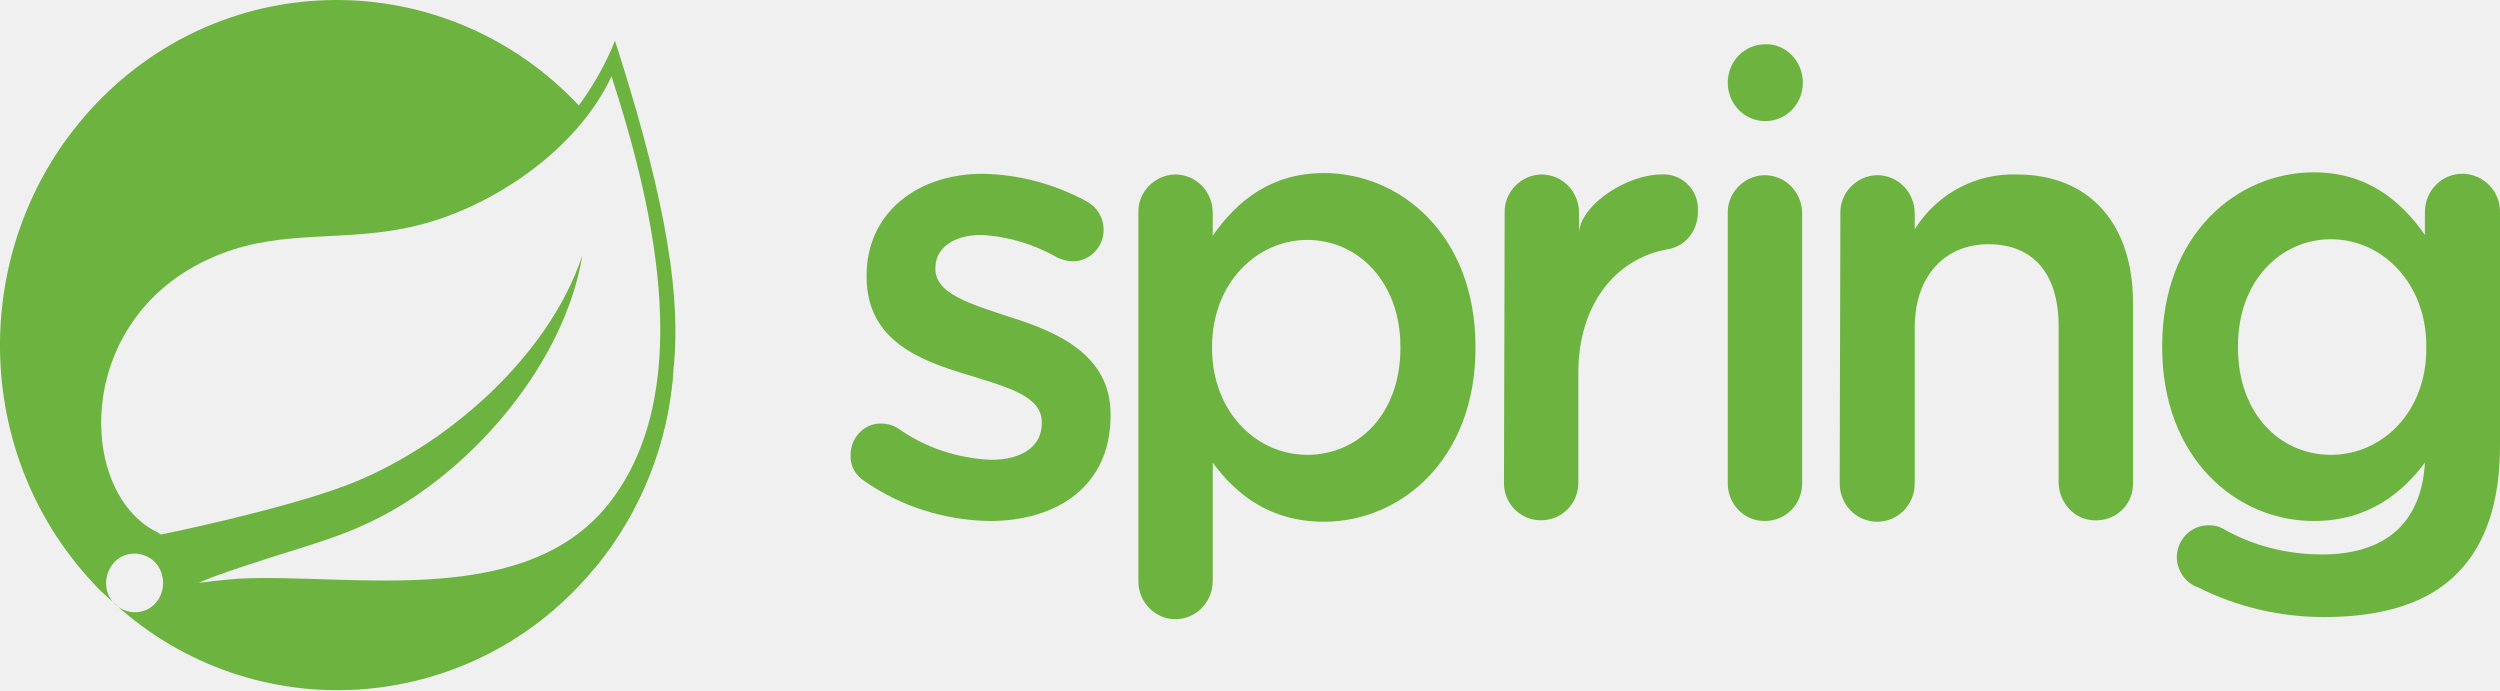
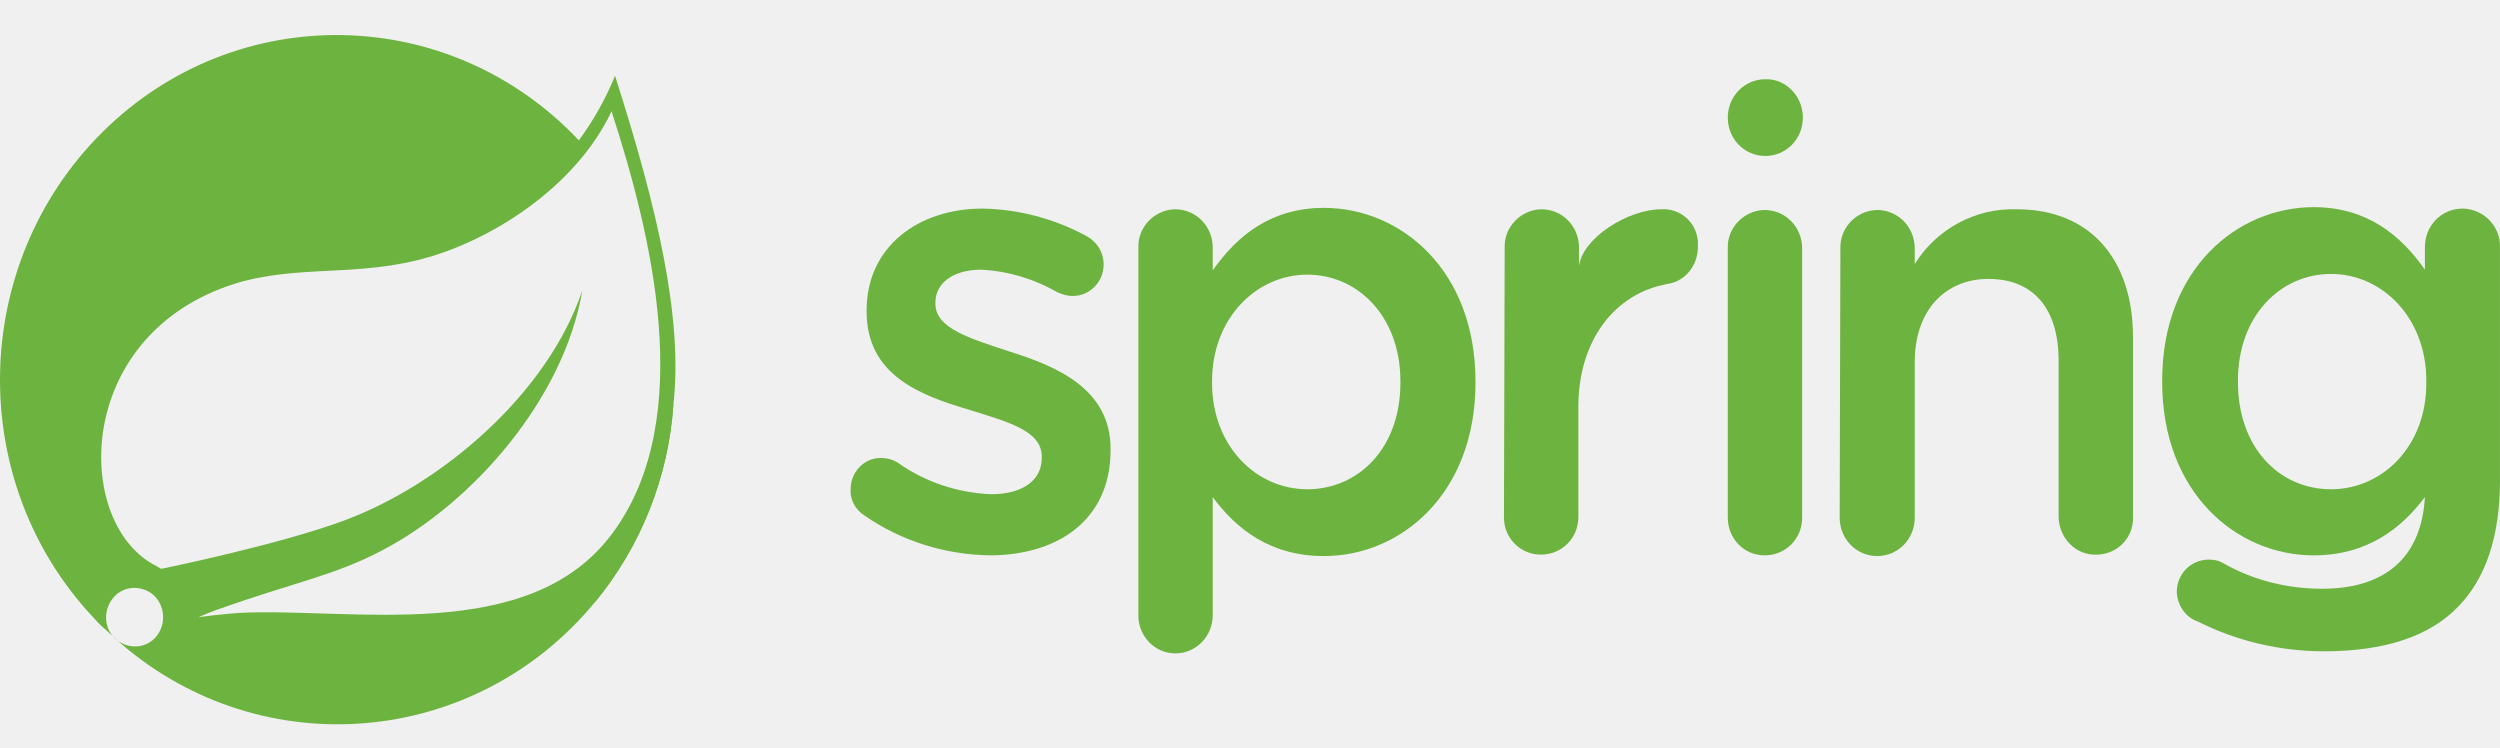
- <svg xmlns="http://www.w3.org/2000/svg" fill="none" height="45" viewBox="0 0 163 45" width="163">
-   <g fill="#6db33f">
-     <path d="m40.098 2.654c-.589 1.485-1.405 2.923-2.357 4.222-8.429-8.954-22.341-9.186-31.042-.557-8.701 8.629-8.973 22.872-.544 31.78.272.325.589.603.906.881l.816.742c9.245 7.98 23.112 6.774 30.906-2.691 2.991-3.619 4.804-8.165 5.121-12.898.634-5.614-1.042-12.851-3.807-21.48zm-29.864 36.559c-.634.835-1.813.928-2.628.278-.816-.649-.906-1.856-.272-2.691s1.813-.928 2.628-.278c.77.649.906 1.856.272 2.691zm29.728-6.727c-5.393 7.377-16.994 4.871-24.381 5.243 0 0-1.314.093-2.628.278 0 0 .498-.232 1.133-.464 5.212-1.856 7.659-2.227 10.831-3.897 5.936-3.108 11.873-9.928 13.051-16.98-2.266 6.774-9.154 12.619-15.408 14.985-4.305 1.624-12.055 3.201-12.055 3.201l-.317-.185c-5.257-2.644-5.438-14.336 4.169-18.094 4.215-1.67 8.203-.742 12.78-1.856 4.849-1.16 10.468-4.871 12.734-9.743 2.538 7.841 5.619 19.996.091 27.512z" />
-     <path d="m56.367 31.372c-.589-.371-.952-1.021-.906-1.717 0-1.113.861-2.041 1.949-2.041h.045c.363 0 .725.093 1.042.278 1.813 1.299 3.943 1.995 6.118 2.088 2.085 0 3.308-.928 3.308-2.366v-.093c0-1.717-2.266-2.273-4.758-3.062-3.127-.928-6.662-2.227-6.662-6.402v-.093c0-4.129 3.353-6.634 7.568-6.634 2.357.046 4.622.65 6.707 1.763.725.371 1.178 1.067 1.178 1.902 0 1.113-.906 2.041-1.994 2.041h-.045c-.317 0-.634-.093-.952-.232-1.541-.881-3.217-1.392-4.985-1.485-1.903 0-2.991.928-2.991 2.134v.093c0 1.624 2.311 2.273 4.804 3.108 3.127.974 6.616 2.459 6.616 6.356v.093c0 4.593-3.49 6.866-7.885 6.866-2.9-.046-5.755-.928-8.157-2.598z" />
-     <path d="m74.222 13.881c-.045-1.345 1.042-2.459 2.357-2.505h.045c1.359 0 2.447 1.113 2.447 2.505v1.485c1.586-2.273 3.807-4.083 7.251-4.083 4.985 0 9.879 4.036 9.879 11.32v.093c0 7.237-4.849 11.32-9.879 11.32-3.535 0-5.755-1.809-7.251-3.851v7.701c0 1.392-1.088 2.505-2.447 2.505-1.314 0-2.402-1.113-2.402-2.459zm17.085 8.815v-.093c0-4.222-2.764-6.959-6.072-6.959s-6.208 2.83-6.208 6.959v.093c0 4.175 2.9 6.959 6.208 6.959s6.072-2.644 6.072-6.959z" />
-     <path d="m98.104 13.881c-.045-1.345 1.042-2.459 2.357-2.505h.045c1.36 0 2.447 1.113 2.447 2.505v1.206c.227-1.856 3.218-3.712 5.348-3.712 1.223-.093 2.311.835 2.401 2.088v.371c0 1.206-.815 2.227-1.948 2.413-3.49.603-5.846 3.712-5.846 8.026v7.191c0 1.392-1.088 2.459-2.447 2.459-1.315 0-2.402-1.067-2.402-2.413 0 0 0 0 0-.046z" />
-     <path d="m112.651 13.927c-.045-1.345 1.042-2.459 2.357-2.505h.045c1.359 0 2.447 1.113 2.447 2.505v17.583c0 1.392-1.088 2.459-2.447 2.459-1.36 0-2.402-1.113-2.402-2.459z" />
-     <path d="m119.993 13.927c-.046-1.345 1.042-2.459 2.356-2.505h.045c1.36 0 2.447 1.113 2.447 2.505v1.021c1.451-2.32 3.988-3.665 6.662-3.572 4.804 0 7.568 3.294 7.568 8.351v11.738c.045 1.345-.997 2.413-2.311 2.459-.045 0-.045 0-.091 0-1.314.046-2.402-1.067-2.447-2.413v-10.253c0-3.387-1.631-5.335-4.577-5.335-2.81 0-4.804 2.041-4.804 5.428v10.16c0 1.392-1.087 2.505-2.447 2.505-1.359 0-2.447-1.113-2.447-2.505z" />
-     <path d="m160.551 11.329c-1.359 0-2.447 1.113-2.447 2.505v1.485c-1.586-2.273-3.806-4.083-7.25-4.083-4.985 0-9.88 4.036-9.88 11.32v.093c0 7.237 4.849 11.32 9.88 11.32 3.534 0 5.755-1.809 7.25-3.804-.226 3.943-2.583 5.985-6.707 5.985-2.265 0-4.531-.557-6.525-1.717-.272-.139-.544-.186-.861-.186-1.133 0-2.04.881-2.085 2.041 0 .881.544 1.717 1.36 1.995 2.583 1.299 5.392 1.949 8.247 1.949 3.852 0 6.843-.928 8.747-2.923 1.767-1.809 2.719-4.547 2.719-8.212v-15.217c.045-1.392-1.043-2.505-2.402-2.552zm-8.565 18.326c-3.353 0-6.072-2.691-6.072-7.005v-.093c0-4.222 2.764-6.959 6.072-6.959 3.309 0 6.209 2.83 6.209 6.959v.093c.045 4.176-2.855 7.005-6.209 7.005z" />
-     <path d="m117.545 5.391c0 1.392-1.087 2.505-2.447 2.505-1.359 0-2.447-1.113-2.447-2.505s1.088-2.505 2.447-2.505c1.314-.046 2.402 1.067 2.447 2.412z" />
-     <path d="m38.784 37.032c2.991-3.619 4.804-8.165 5.121-12.898z" />
+ <svg xmlns="http://www.w3.org/2000/svg" width="214" height="64" viewBox="0 0 214 64" fill="none">
+   <g clip-path="url(#clip0_657_7306)">
+     <path d="M52.644 6.479C51.871 8.426 50.8 10.311 49.55 12.014C38.484 0.275 20.219 -0.029 8.795 11.284C-2.628 22.599 -2.985 41.273 8.081 52.952C8.438 53.377 8.855 53.742 9.271 54.107L10.342 55.081C22.48 65.543 40.685 63.961 50.919 51.553C54.846 46.808 57.225 40.847 57.642 34.642C58.475 27.282 56.273 17.793 52.644 6.479ZM13.436 54.411C12.603 55.506 11.056 55.628 9.985 54.776C8.914 53.925 8.795 52.343 9.628 51.248C10.461 50.154 12.008 50.032 13.079 50.883C14.091 51.735 14.269 53.316 13.436 54.411ZM52.466 45.591C45.386 55.263 30.155 51.978 20.457 52.465C20.457 52.465 18.731 52.587 17.006 52.83C17.006 52.83 17.66 52.526 18.493 52.222C25.335 49.788 28.548 49.302 32.713 47.112C40.507 43.037 48.301 34.095 49.848 24.849C46.873 33.73 37.83 41.394 29.619 44.496C23.967 46.625 13.793 48.694 13.793 48.694L13.377 48.45C6.475 44.983 6.237 29.654 18.85 24.727C24.383 22.538 29.619 23.754 35.628 22.294C41.994 20.774 49.372 15.907 52.347 9.521C55.679 19.8 59.724 35.737 52.466 45.591Z" fill="#6DB33F" />
+     <path d="M74.004 44.131C73.23 43.645 72.754 42.793 72.814 41.88C72.814 40.421 73.944 39.204 75.372 39.204H75.431C75.907 39.204 76.383 39.326 76.8 39.569C79.18 41.272 81.976 42.185 84.832 42.306C87.569 42.306 89.175 41.09 89.175 39.204V39.083C89.175 36.832 86.2 36.102 82.928 35.068C78.823 33.851 74.182 32.148 74.182 26.674V26.552C74.182 21.138 78.585 17.854 84.118 17.854C87.212 17.914 90.186 18.705 92.923 20.165C93.875 20.652 94.47 21.564 94.47 22.659C94.47 24.119 93.28 25.335 91.852 25.335H91.793C91.376 25.335 90.96 25.214 90.543 25.031C88.521 23.876 86.319 23.206 83.999 23.085C81.5 23.085 80.072 24.301 80.072 25.883V26.004C80.072 28.133 83.106 28.985 86.379 30.08C90.484 31.357 95.065 33.304 95.065 38.413V38.535C95.065 44.557 90.484 47.538 84.713 47.538C80.905 47.477 77.157 46.321 74.004 44.131Z" fill="#6DB33F" />
+     <path d="M97.445 21.199C97.386 19.435 98.814 17.976 100.539 17.915H100.598C102.383 17.915 103.811 19.375 103.811 21.199V23.146C105.894 20.165 108.809 17.793 113.331 17.793C119.875 17.793 126.301 23.085 126.301 32.635V32.757C126.301 42.246 119.935 47.599 113.331 47.599C108.69 47.599 105.775 45.226 103.811 42.55V52.647C103.811 54.472 102.383 55.932 100.598 55.932C98.873 55.932 97.445 54.472 97.445 52.708V21.199ZM119.875 32.757V32.635C119.875 27.1 116.246 23.511 111.903 23.511C107.559 23.511 103.752 27.221 103.752 32.635V32.757C103.752 38.231 107.559 41.881 111.903 41.881C116.246 41.881 119.875 38.414 119.875 32.757Z" fill="#6DB33F" />
+     <path d="M128.8 21.199C128.74 19.435 130.168 17.976 131.894 17.915H131.953C133.739 17.915 135.166 19.374 135.166 21.199V22.781C135.464 20.348 139.39 17.915 142.187 17.915C143.793 17.793 145.221 19.009 145.339 20.652V21.138C145.339 22.72 144.269 24.058 142.782 24.301C138.2 25.092 135.107 29.168 135.107 34.825V44.253C135.107 46.078 133.678 47.477 131.894 47.477C130.168 47.477 128.74 46.078 128.74 44.314C128.74 44.314 128.74 44.314 128.74 44.253L128.8 21.199Z" fill="#6DB33F" />
+     <path d="M147.898 21.26C147.839 19.496 149.266 18.036 150.993 17.976H151.052C152.836 17.976 154.264 19.435 154.264 21.26V44.314C154.264 46.139 152.836 47.538 151.052 47.538C149.266 47.538 147.898 46.078 147.898 44.314V21.26Z" fill="#6DB33F" />
+     <path d="M157.537 21.261C157.477 19.497 158.905 18.037 160.63 17.976H160.689C162.475 17.976 163.902 19.436 163.902 21.261V22.599C165.807 19.557 169.138 17.793 172.648 17.915C178.955 17.915 182.584 22.234 182.584 28.864V44.254C182.643 46.017 181.275 47.416 179.55 47.477C179.491 47.477 179.491 47.477 179.431 47.477C177.705 47.538 176.277 46.078 176.218 44.314V30.871C176.218 26.431 174.077 23.876 170.209 23.876C166.52 23.876 163.902 26.553 163.902 30.993V44.314C163.902 46.139 162.475 47.599 160.689 47.599C158.905 47.599 157.477 46.139 157.477 44.314L157.537 21.261Z" fill="#6DB33F" />
+     <path d="M210.784 17.854C209 17.854 207.572 19.314 207.572 21.139V23.085C205.489 20.105 202.575 17.732 198.053 17.732C191.509 17.732 185.082 23.024 185.082 32.574V32.696C185.082 42.185 191.448 47.538 198.053 47.538C202.693 47.538 205.609 45.166 207.572 42.55C207.275 47.721 204.181 50.397 198.766 50.397C195.793 50.397 192.818 49.667 190.2 48.146C189.843 47.964 189.485 47.903 189.069 47.903C187.582 47.903 186.391 49.059 186.332 50.579C186.332 51.735 187.046 52.83 188.117 53.195C191.509 54.898 195.196 55.75 198.945 55.75C204.002 55.75 207.929 54.533 210.429 51.918C212.748 49.545 213.998 45.956 213.998 41.151V21.2C214.057 19.375 212.629 17.915 210.845 17.854H210.784ZM199.539 41.881C195.137 41.881 191.568 38.353 191.568 32.696V32.574C191.568 27.039 195.196 23.45 199.539 23.45C203.884 23.45 207.691 27.161 207.691 32.574V32.696C207.75 38.171 203.943 41.881 199.539 41.881Z" fill="#6DB33F" />
+     <path d="M154.324 10.068C154.324 11.893 152.897 13.352 151.111 13.352C149.327 13.352 147.898 11.893 147.898 10.068C147.898 8.243 149.327 6.783 151.111 6.783C152.836 6.722 154.265 8.182 154.324 9.946V10.068Z" fill="#6DB33F" />
+     <path d="M50.918 51.553C54.845 46.808 57.224 40.847 57.641 34.643L50.918 51.553Z" fill="#6DB33F" />
  </g>
+   <defs>
+     <clipPath id="clip0_657_7306">
+       <rect width="214" height="64" fill="white" />
+     </clipPath>
+   </defs>
</svg>
